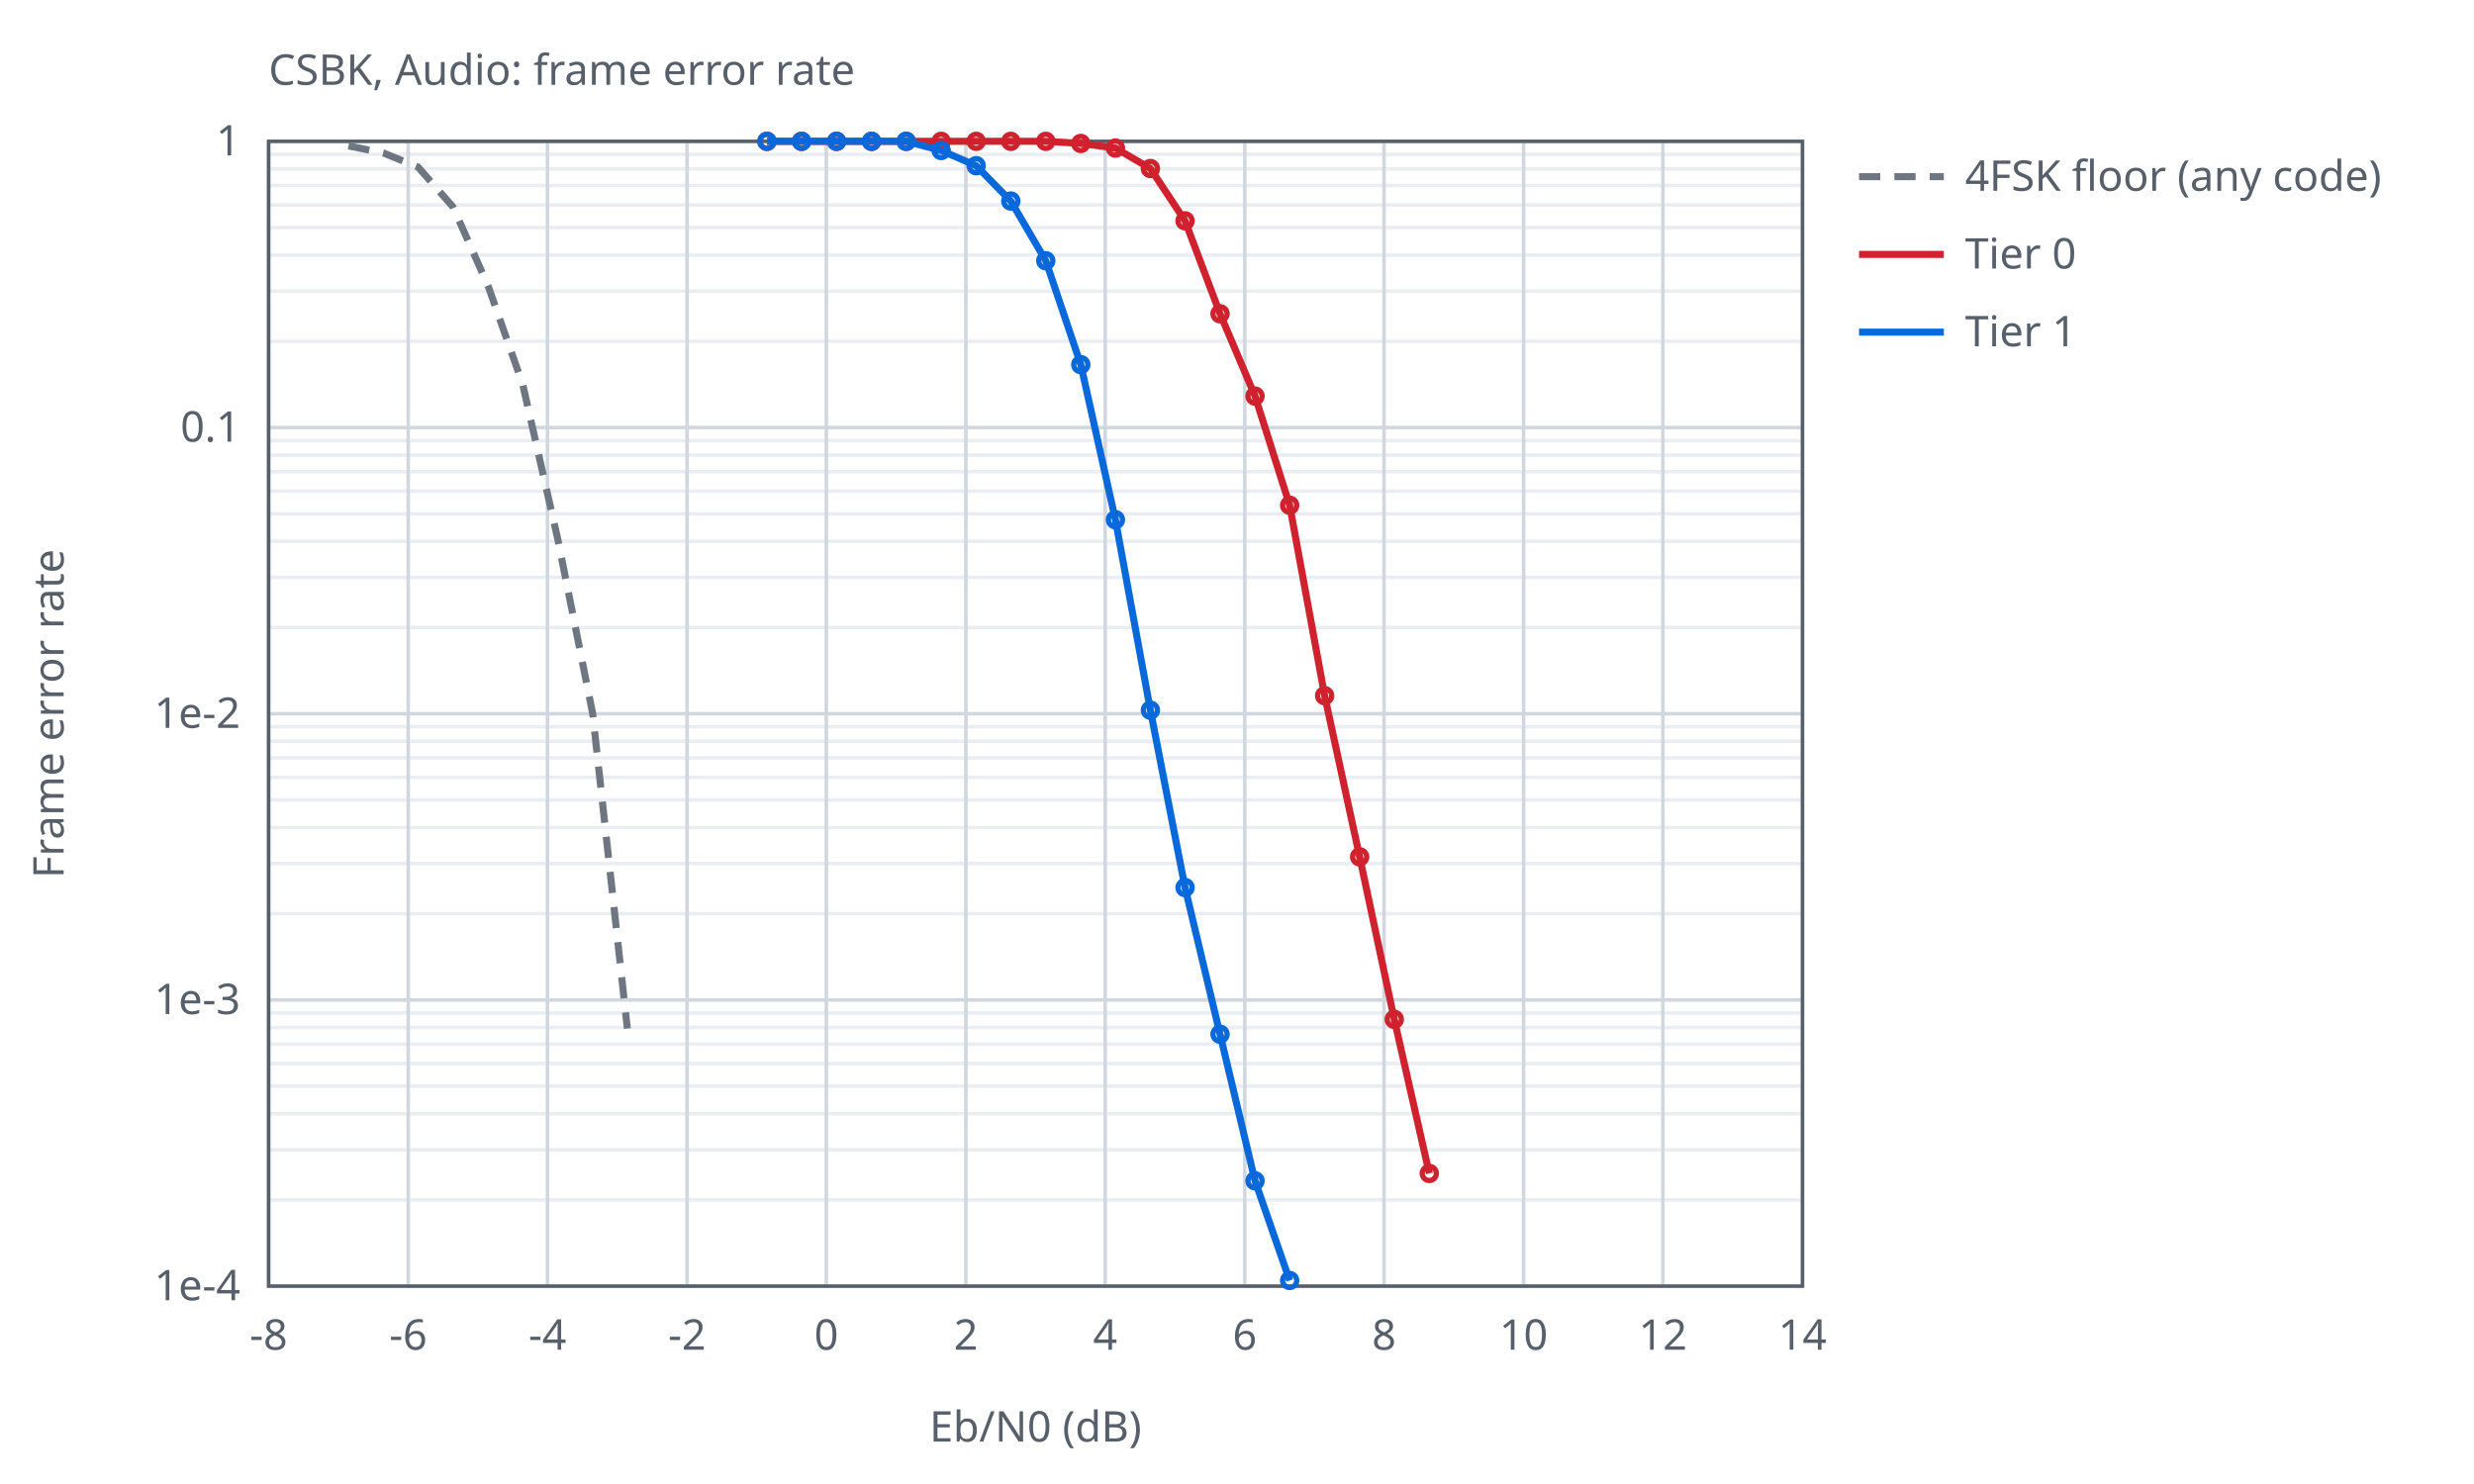
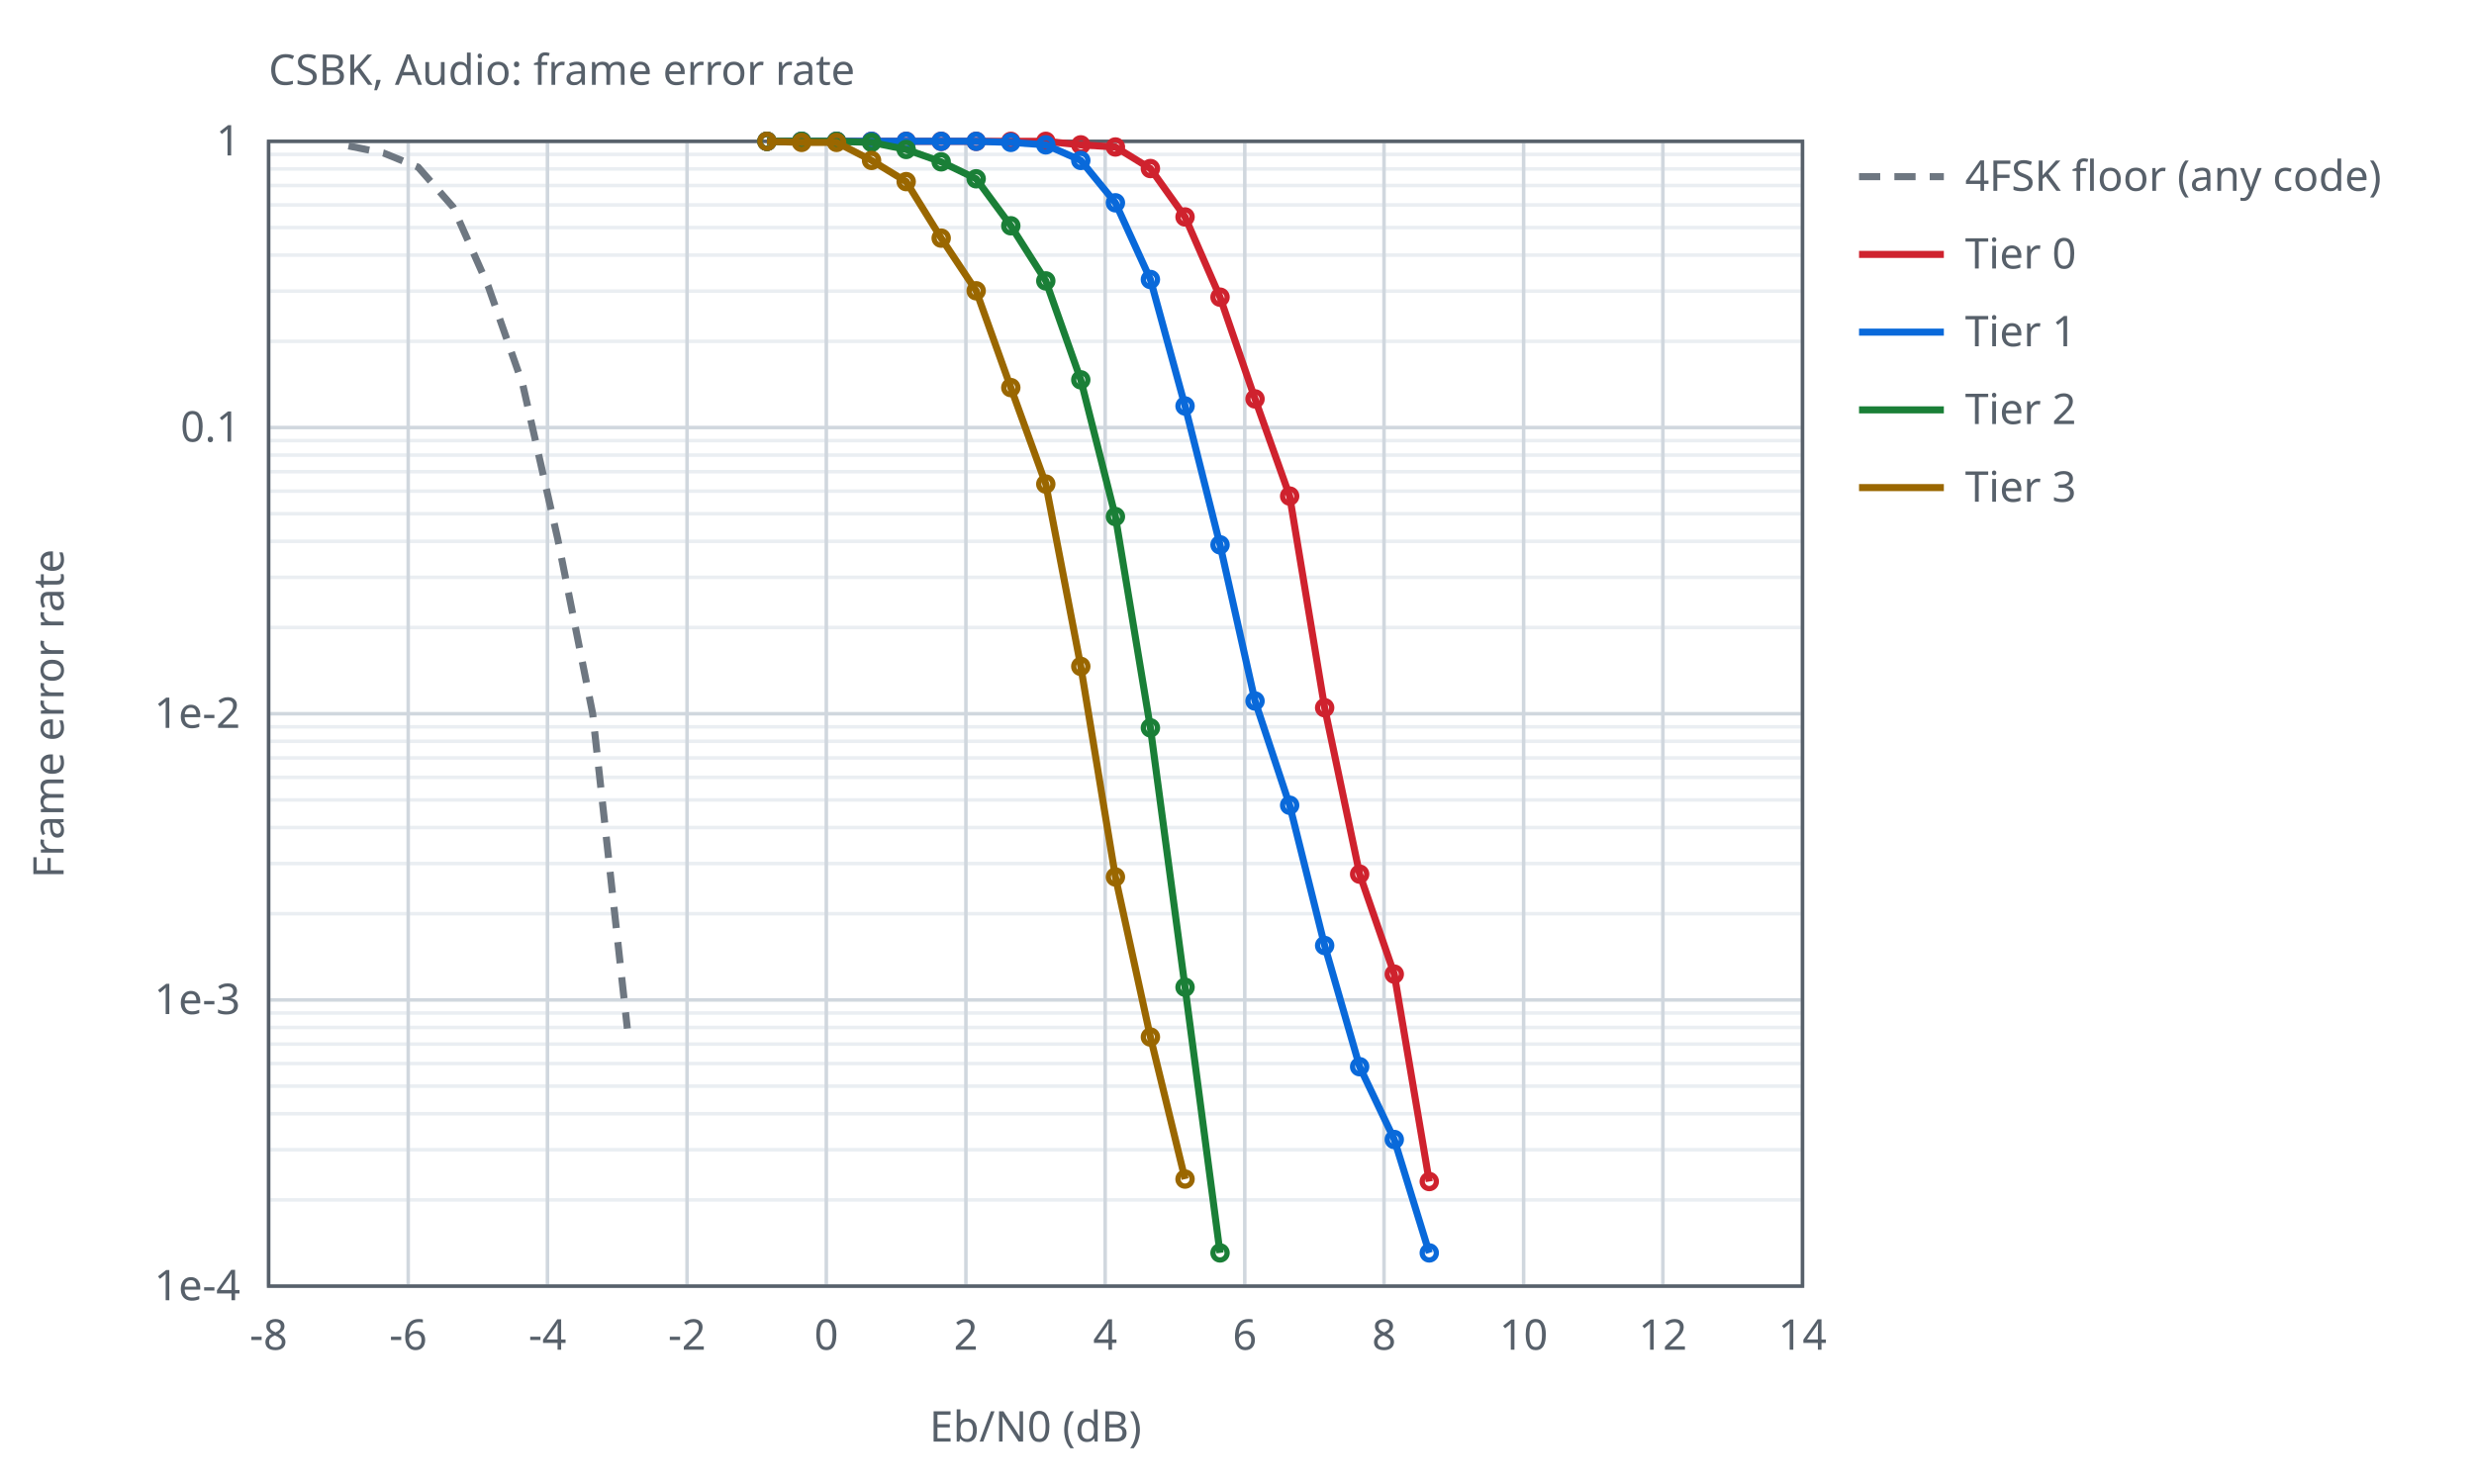
<svg xmlns="http://www.w3.org/2000/svg" width="700" height="420" viewBox="0 0 700 420">
  <style>text{font-family:sans-serif;font-size:12px;fill:#57606a}.ax{stroke:#57606a;stroke-width:1;fill:none}.gr{stroke:#d0d7de;stroke-width:1}.mi{stroke:#eaeef2;stroke-width:1}.r0{stroke:#6e7781}.r1{stroke:#bc4c00}.r2{stroke:#8250df}.s1{stroke:#cf222e}.s2{stroke:#0969da}.s3{stroke:#1a7f37}.s4{stroke:#9a6700}.l{fill:none;stroke-width:2}.p{fill:none;stroke-width:1.5}@media (prefers-color-scheme:dark){text{fill:#c9d1d9}.ax{stroke:#8b949e}.gr{stroke:#30363d}.mi{stroke:#21262d}.r0{stroke:#8b949e}.r1{stroke:#f0883e}.r2{stroke:#d2a8ff}.s1{stroke:#ff7b72}.s2{stroke:#58a6ff}.s3{stroke:#3fb950}.s4{stroke:#d29922}}</style>
  <text x="76.0" y="24">CSBK, Audio: frame error rate</text>
  <line class="mi" x1="76.0" y1="96.6" x2="510.0" y2="96.6" />
  <line class="mi" x1="76.0" y1="82.4" x2="510.0" y2="82.4" />
  <line class="mi" x1="76.0" y1="72.2" x2="510.0" y2="72.2" />
  <line class="mi" x1="76.0" y1="64.4" x2="510.0" y2="64.4" />
  <line class="mi" x1="76.0" y1="58.0" x2="510.0" y2="58.0" />
  <line class="mi" x1="76.0" y1="52.5" x2="510.0" y2="52.5" />
  <line class="mi" x1="76.0" y1="47.8" x2="510.0" y2="47.8" />
  <line class="mi" x1="76.0" y1="43.7" x2="510.0" y2="43.7" />
  <line class="mi" x1="76.0" y1="177.6" x2="510.0" y2="177.6" />
  <line class="mi" x1="76.0" y1="163.4" x2="510.0" y2="163.4" />
  <line class="mi" x1="76.0" y1="153.2" x2="510.0" y2="153.2" />
  <line class="mi" x1="76.0" y1="145.4" x2="510.0" y2="145.4" />
  <line class="mi" x1="76.0" y1="139.0" x2="510.0" y2="139.0" />
  <line class="mi" x1="76.0" y1="133.5" x2="510.0" y2="133.5" />
  <line class="mi" x1="76.0" y1="128.8" x2="510.0" y2="128.8" />
  <line class="mi" x1="76.0" y1="124.7" x2="510.0" y2="124.7" />
  <line class="mi" x1="76.0" y1="258.6" x2="510.0" y2="258.6" />
  <line class="mi" x1="76.0" y1="244.4" x2="510.0" y2="244.4" />
  <line class="mi" x1="76.0" y1="234.2" x2="510.0" y2="234.2" />
  <line class="mi" x1="76.0" y1="226.4" x2="510.0" y2="226.4" />
  <line class="mi" x1="76.0" y1="220.0" x2="510.0" y2="220.0" />
  <line class="mi" x1="76.0" y1="214.5" x2="510.0" y2="214.5" />
  <line class="mi" x1="76.0" y1="209.8" x2="510.0" y2="209.8" />
  <line class="mi" x1="76.0" y1="205.7" x2="510.0" y2="205.7" />
  <line class="mi" x1="76.0" y1="339.6" x2="510.0" y2="339.6" />
  <line class="mi" x1="76.0" y1="325.4" x2="510.0" y2="325.4" />
  <line class="mi" x1="76.0" y1="315.2" x2="510.0" y2="315.2" />
  <line class="mi" x1="76.0" y1="307.4" x2="510.0" y2="307.4" />
  <line class="mi" x1="76.0" y1="301.0" x2="510.0" y2="301.0" />
  <line class="mi" x1="76.0" y1="295.5" x2="510.0" y2="295.5" />
  <line class="mi" x1="76.0" y1="290.8" x2="510.0" y2="290.8" />
  <line class="mi" x1="76.0" y1="286.7" x2="510.0" y2="286.7" />
  <line class="gr" x1="76.0" y1="364.0" x2="76.0" y2="40.0" />
  <text x="76.0" y="382.0" text-anchor="middle">-8</text>
  <line class="gr" x1="115.5" y1="364.0" x2="115.5" y2="40.0" />
  <text x="115.5" y="382.0" text-anchor="middle">-6</text>
  <line class="gr" x1="154.9" y1="364.0" x2="154.9" y2="40.0" />
  <text x="154.9" y="382.0" text-anchor="middle">-4</text>
  <line class="gr" x1="194.4" y1="364.0" x2="194.4" y2="40.0" />
  <text x="194.4" y="382.0" text-anchor="middle">-2</text>
  <line class="gr" x1="233.8" y1="364.0" x2="233.8" y2="40.0" />
  <text x="233.8" y="382.0" text-anchor="middle">0</text>
  <line class="gr" x1="273.3" y1="364.0" x2="273.3" y2="40.0" />
  <text x="273.3" y="382.0" text-anchor="middle">2</text>
  <line class="gr" x1="312.7" y1="364.0" x2="312.7" y2="40.0" />
  <text x="312.7" y="382.0" text-anchor="middle">4</text>
  <line class="gr" x1="352.2" y1="364.0" x2="352.2" y2="40.0" />
  <text x="352.2" y="382.0" text-anchor="middle">6</text>
  <line class="gr" x1="391.6" y1="364.0" x2="391.6" y2="40.0" />
  <text x="391.6" y="382.0" text-anchor="middle">8</text>
  <line class="gr" x1="431.1" y1="364.0" x2="431.1" y2="40.0" />
  <text x="431.1" y="382.0" text-anchor="middle">10</text>
  <line class="gr" x1="470.5" y1="364.0" x2="470.5" y2="40.0" />
  <text x="470.5" y="382.0" text-anchor="middle">12</text>
  <line class="gr" x1="510.0" y1="364.0" x2="510.0" y2="40.0" />
  <text x="510.0" y="382.0" text-anchor="middle">14</text>
  <line class="gr" x1="76.0" y1="40.0" x2="510.0" y2="40.0" />
  <text x="68.0" y="44.0" text-anchor="end">1</text>
  <line class="gr" x1="76.0" y1="121.0" x2="510.0" y2="121.0" />
  <text x="68.0" y="125.0" text-anchor="end">0.1</text>
  <line class="gr" x1="76.0" y1="202.0" x2="510.0" y2="202.0" />
  <text x="68.0" y="206.0" text-anchor="end">1e-2</text>
  <line class="gr" x1="76.0" y1="283.0" x2="510.0" y2="283.0" />
  <text x="68.0" y="287.0" text-anchor="end">1e-3</text>
  <line class="gr" x1="76.0" y1="364.0" x2="510.0" y2="364.0" />
  <text x="68.0" y="368.0" text-anchor="end">1e-4</text>
  <rect class="ax" x="76.0" y="40.0" width="434.0" height="324.0" />
  <text x="293.0" y="408.0" text-anchor="middle">Eb/N0 (dB)</text>
  <text x="18" y="202.0" text-anchor="middle" transform="rotate(-90 18 202.0)">Frame error rate</text>
  <path class="l r0" stroke-dasharray="6 4" d="M98.6,41.3 L108.5,43.3 L118.3,47.3 L128.2,58.6 L138.1,80.9 L147.9,108.8 L157.8,152.5 L167.7,202.0 L177.5,291.1" />
  <line class="l r0" stroke-dasharray="6 4" x1="526.0" y1="50.0" x2="550.0" y2="50.0" />
  <text x="556.0" y="54.0">4FSK floor (any code)</text>
-   <path class="l s1" d="M217.0,40.0 L226.8,40.0 L236.7,40.0 L246.6,40.0 L256.4,40.0 L266.3,40.0 L276.2,40.0 L286.0,40.0 L295.9,40.0 L305.8,40.6 L315.6,41.9 L325.5,47.7 L335.3,62.5 L345.2,88.8 L355.1,112.1 L364.9,143.0 L374.8,196.9 L384.7,242.5 L394.5,288.5 L404.4,332.1" />
+   <path class="l s1" d="M217.0,40.0 L226.8,40.0 L236.7,40.0 L246.6,40.0 L256.4,40.0 L266.3,40.0 L276.2,40.0 L286.0,40.0 L295.9,40.0 L305.8,41.0 L315.6,41.6 L325.5,47.7 L335.3,61.4 L345.2,84.1 L355.1,112.9 L364.9,140.4 L374.8,200.3 L384.7,247.4 L394.5,275.7 L404.4,334.4" />
  <circle class="p s1" cx="217.0" cy="40.0" r="2" />
  <circle class="p s1" cx="226.8" cy="40.0" r="2" />
  <circle class="p s1" cx="236.7" cy="40.0" r="2" />
  <circle class="p s1" cx="246.6" cy="40.0" r="2" />
  <circle class="p s1" cx="256.4" cy="40.0" r="2" />
  <circle class="p s1" cx="266.3" cy="40.0" r="2" />
  <circle class="p s1" cx="276.2" cy="40.0" r="2" />
  <circle class="p s1" cx="286.0" cy="40.0" r="2" />
  <circle class="p s1" cx="295.9" cy="40.0" r="2" />
-   <circle class="p s1" cx="305.8" cy="40.6" r="2" />
-   <circle class="p s1" cx="315.6" cy="41.9" r="2" />
+   <circle class="p s1" cx="305.8" cy="41.0" r="2" />
+   <circle class="p s1" cx="315.6" cy="41.6" r="2" />
  <circle class="p s1" cx="325.5" cy="47.7" r="2" />
-   <circle class="p s1" cx="335.3" cy="62.5" r="2" />
-   <circle class="p s1" cx="345.2" cy="88.8" r="2" />
-   <circle class="p s1" cx="355.1" cy="112.1" r="2" />
-   <circle class="p s1" cx="364.9" cy="143.0" r="2" />
-   <circle class="p s1" cx="374.8" cy="196.9" r="2" />
-   <circle class="p s1" cx="384.7" cy="242.5" r="2" />
-   <circle class="p s1" cx="394.5" cy="288.5" r="2" />
-   <circle class="p s1" cx="404.4" cy="332.1" r="2" />
+   <circle class="p s1" cx="335.3" cy="61.4" r="2" />
+   <circle class="p s1" cx="345.2" cy="84.1" r="2" />
+   <circle class="p s1" cx="355.1" cy="112.9" r="2" />
+   <circle class="p s1" cx="364.9" cy="140.4" r="2" />
+   <circle class="p s1" cx="374.8" cy="200.3" r="2" />
+   <circle class="p s1" cx="384.7" cy="247.4" r="2" />
+   <circle class="p s1" cx="394.5" cy="275.7" r="2" />
+   <circle class="p s1" cx="404.4" cy="334.4" r="2" />
  <line class="l s1" x1="526.0" y1="72.0" x2="550.0" y2="72.0" />
  <text x="556.0" y="76.0">Tier 0</text>
-   <path class="l s2" d="M217.0,40.0 L226.8,40.0 L236.7,40.0 L246.6,40.0 L256.4,40.0 L266.3,42.6 L276.2,46.9 L286.0,56.9 L295.9,73.8 L305.8,103.2 L315.6,147.1 L325.5,201.0 L335.3,251.2 L345.2,292.7 L355.1,334.2 L364.9,362.4" />
+   <path class="l s2" d="M217.0,40.0 L226.8,40.0 L236.7,40.0 L246.6,40.0 L256.4,40.0 L266.3,40.0 L276.2,40.0 L286.0,40.3 L295.9,41.0 L305.8,45.4 L315.6,57.4 L325.5,79.1 L335.3,114.9 L345.2,154.2 L355.1,198.4 L364.9,227.9 L374.8,267.6 L384.7,301.9 L394.5,322.5 L404.4,354.6" />
  <circle class="p s2" cx="217.0" cy="40.0" r="2" />
  <circle class="p s2" cx="226.8" cy="40.0" r="2" />
  <circle class="p s2" cx="236.7" cy="40.0" r="2" />
  <circle class="p s2" cx="246.6" cy="40.0" r="2" />
  <circle class="p s2" cx="256.4" cy="40.0" r="2" />
-   <circle class="p s2" cx="266.3" cy="42.6" r="2" />
-   <circle class="p s2" cx="276.2" cy="46.9" r="2" />
-   <circle class="p s2" cx="286.0" cy="56.9" r="2" />
-   <circle class="p s2" cx="295.9" cy="73.8" r="2" />
-   <circle class="p s2" cx="305.8" cy="103.2" r="2" />
-   <circle class="p s2" cx="315.6" cy="147.1" r="2" />
-   <circle class="p s2" cx="325.5" cy="201.0" r="2" />
-   <circle class="p s2" cx="335.3" cy="251.2" r="2" />
-   <circle class="p s2" cx="345.2" cy="292.7" r="2" />
-   <circle class="p s2" cx="355.1" cy="334.2" r="2" />
-   <circle class="p s2" cx="364.9" cy="362.4" r="2" />
+   <circle class="p s2" cx="266.3" cy="40.0" r="2" />
+   <circle class="p s2" cx="276.2" cy="40.0" r="2" />
+   <circle class="p s2" cx="286.0" cy="40.3" r="2" />
+   <circle class="p s2" cx="295.9" cy="41.0" r="2" />
+   <circle class="p s2" cx="305.8" cy="45.4" r="2" />
+   <circle class="p s2" cx="315.6" cy="57.4" r="2" />
+   <circle class="p s2" cx="325.5" cy="79.1" r="2" />
+   <circle class="p s2" cx="335.3" cy="114.9" r="2" />
+   <circle class="p s2" cx="345.2" cy="154.2" r="2" />
+   <circle class="p s2" cx="355.1" cy="198.4" r="2" />
+   <circle class="p s2" cx="364.9" cy="227.9" r="2" />
+   <circle class="p s2" cx="374.8" cy="267.6" r="2" />
+   <circle class="p s2" cx="384.7" cy="301.9" r="2" />
+   <circle class="p s2" cx="394.5" cy="322.5" r="2" />
+   <circle class="p s2" cx="404.4" cy="354.6" r="2" />
  <line class="l s2" x1="526.0" y1="94.0" x2="550.0" y2="94.0" />
  <text x="556.0" y="98.0">Tier 1</text>
+   <path class="l s3" d="M217.0,40.0 L226.8,40.0 L236.7,40.0 L246.6,40.3 L256.4,42.3 L266.3,45.8 L276.2,50.6 L286.0,63.9 L295.9,79.5 L305.8,107.5 L315.6,146.2 L325.5,206.0 L335.3,279.4 L345.2,354.6" />
+   <circle class="p s3" cx="217.0" cy="40.0" r="2" />
+   <circle class="p s3" cx="226.8" cy="40.0" r="2" />
+   <circle class="p s3" cx="236.7" cy="40.0" r="2" />
+   <circle class="p s3" cx="246.6" cy="40.3" r="2" />
+   <circle class="p s3" cx="256.4" cy="42.3" r="2" />
+   <circle class="p s3" cx="266.3" cy="45.8" r="2" />
+   <circle class="p s3" cx="276.2" cy="50.6" r="2" />
+   <circle class="p s3" cx="286.0" cy="63.9" r="2" />
+   <circle class="p s3" cx="295.9" cy="79.5" r="2" />
+   <circle class="p s3" cx="305.8" cy="107.5" r="2" />
+   <circle class="p s3" cx="315.6" cy="146.2" r="2" />
+   <circle class="p s3" cx="325.5" cy="206.0" r="2" />
+   <circle class="p s3" cx="335.3" cy="279.4" r="2" />
+   <circle class="p s3" cx="345.2" cy="354.6" r="2" />
+   <line class="l s3" x1="526.0" y1="116.0" x2="550.0" y2="116.0" />
+   <text x="556.0" y="120.0">Tier 2</text>
+   <path class="l s4" d="M217.0,40.0 L226.8,40.3 L236.7,40.3 L246.6,45.4 L256.4,51.4 L266.3,67.4 L276.2,82.3 L286.0,109.7 L295.9,137.0 L305.8,188.6 L315.6,248.2 L325.5,293.5 L335.3,333.7" />
+   <circle class="p s4" cx="217.0" cy="40.0" r="2" />
+   <circle class="p s4" cx="226.8" cy="40.3" r="2" />
+   <circle class="p s4" cx="236.7" cy="40.3" r="2" />
+   <circle class="p s4" cx="246.6" cy="45.4" r="2" />
+   <circle class="p s4" cx="256.4" cy="51.4" r="2" />
+   <circle class="p s4" cx="266.3" cy="67.4" r="2" />
+   <circle class="p s4" cx="276.2" cy="82.3" r="2" />
+   <circle class="p s4" cx="286.0" cy="109.7" r="2" />
+   <circle class="p s4" cx="295.9" cy="137.0" r="2" />
+   <circle class="p s4" cx="305.8" cy="188.6" r="2" />
+   <circle class="p s4" cx="315.6" cy="248.2" r="2" />
+   <circle class="p s4" cx="325.5" cy="293.5" r="2" />
+   <circle class="p s4" cx="335.3" cy="333.7" r="2" />
+   <line class="l s4" x1="526.0" y1="138.0" x2="550.0" y2="138.0" />
+   <text x="556.0" y="142.0">Tier 3</text>
</svg>
